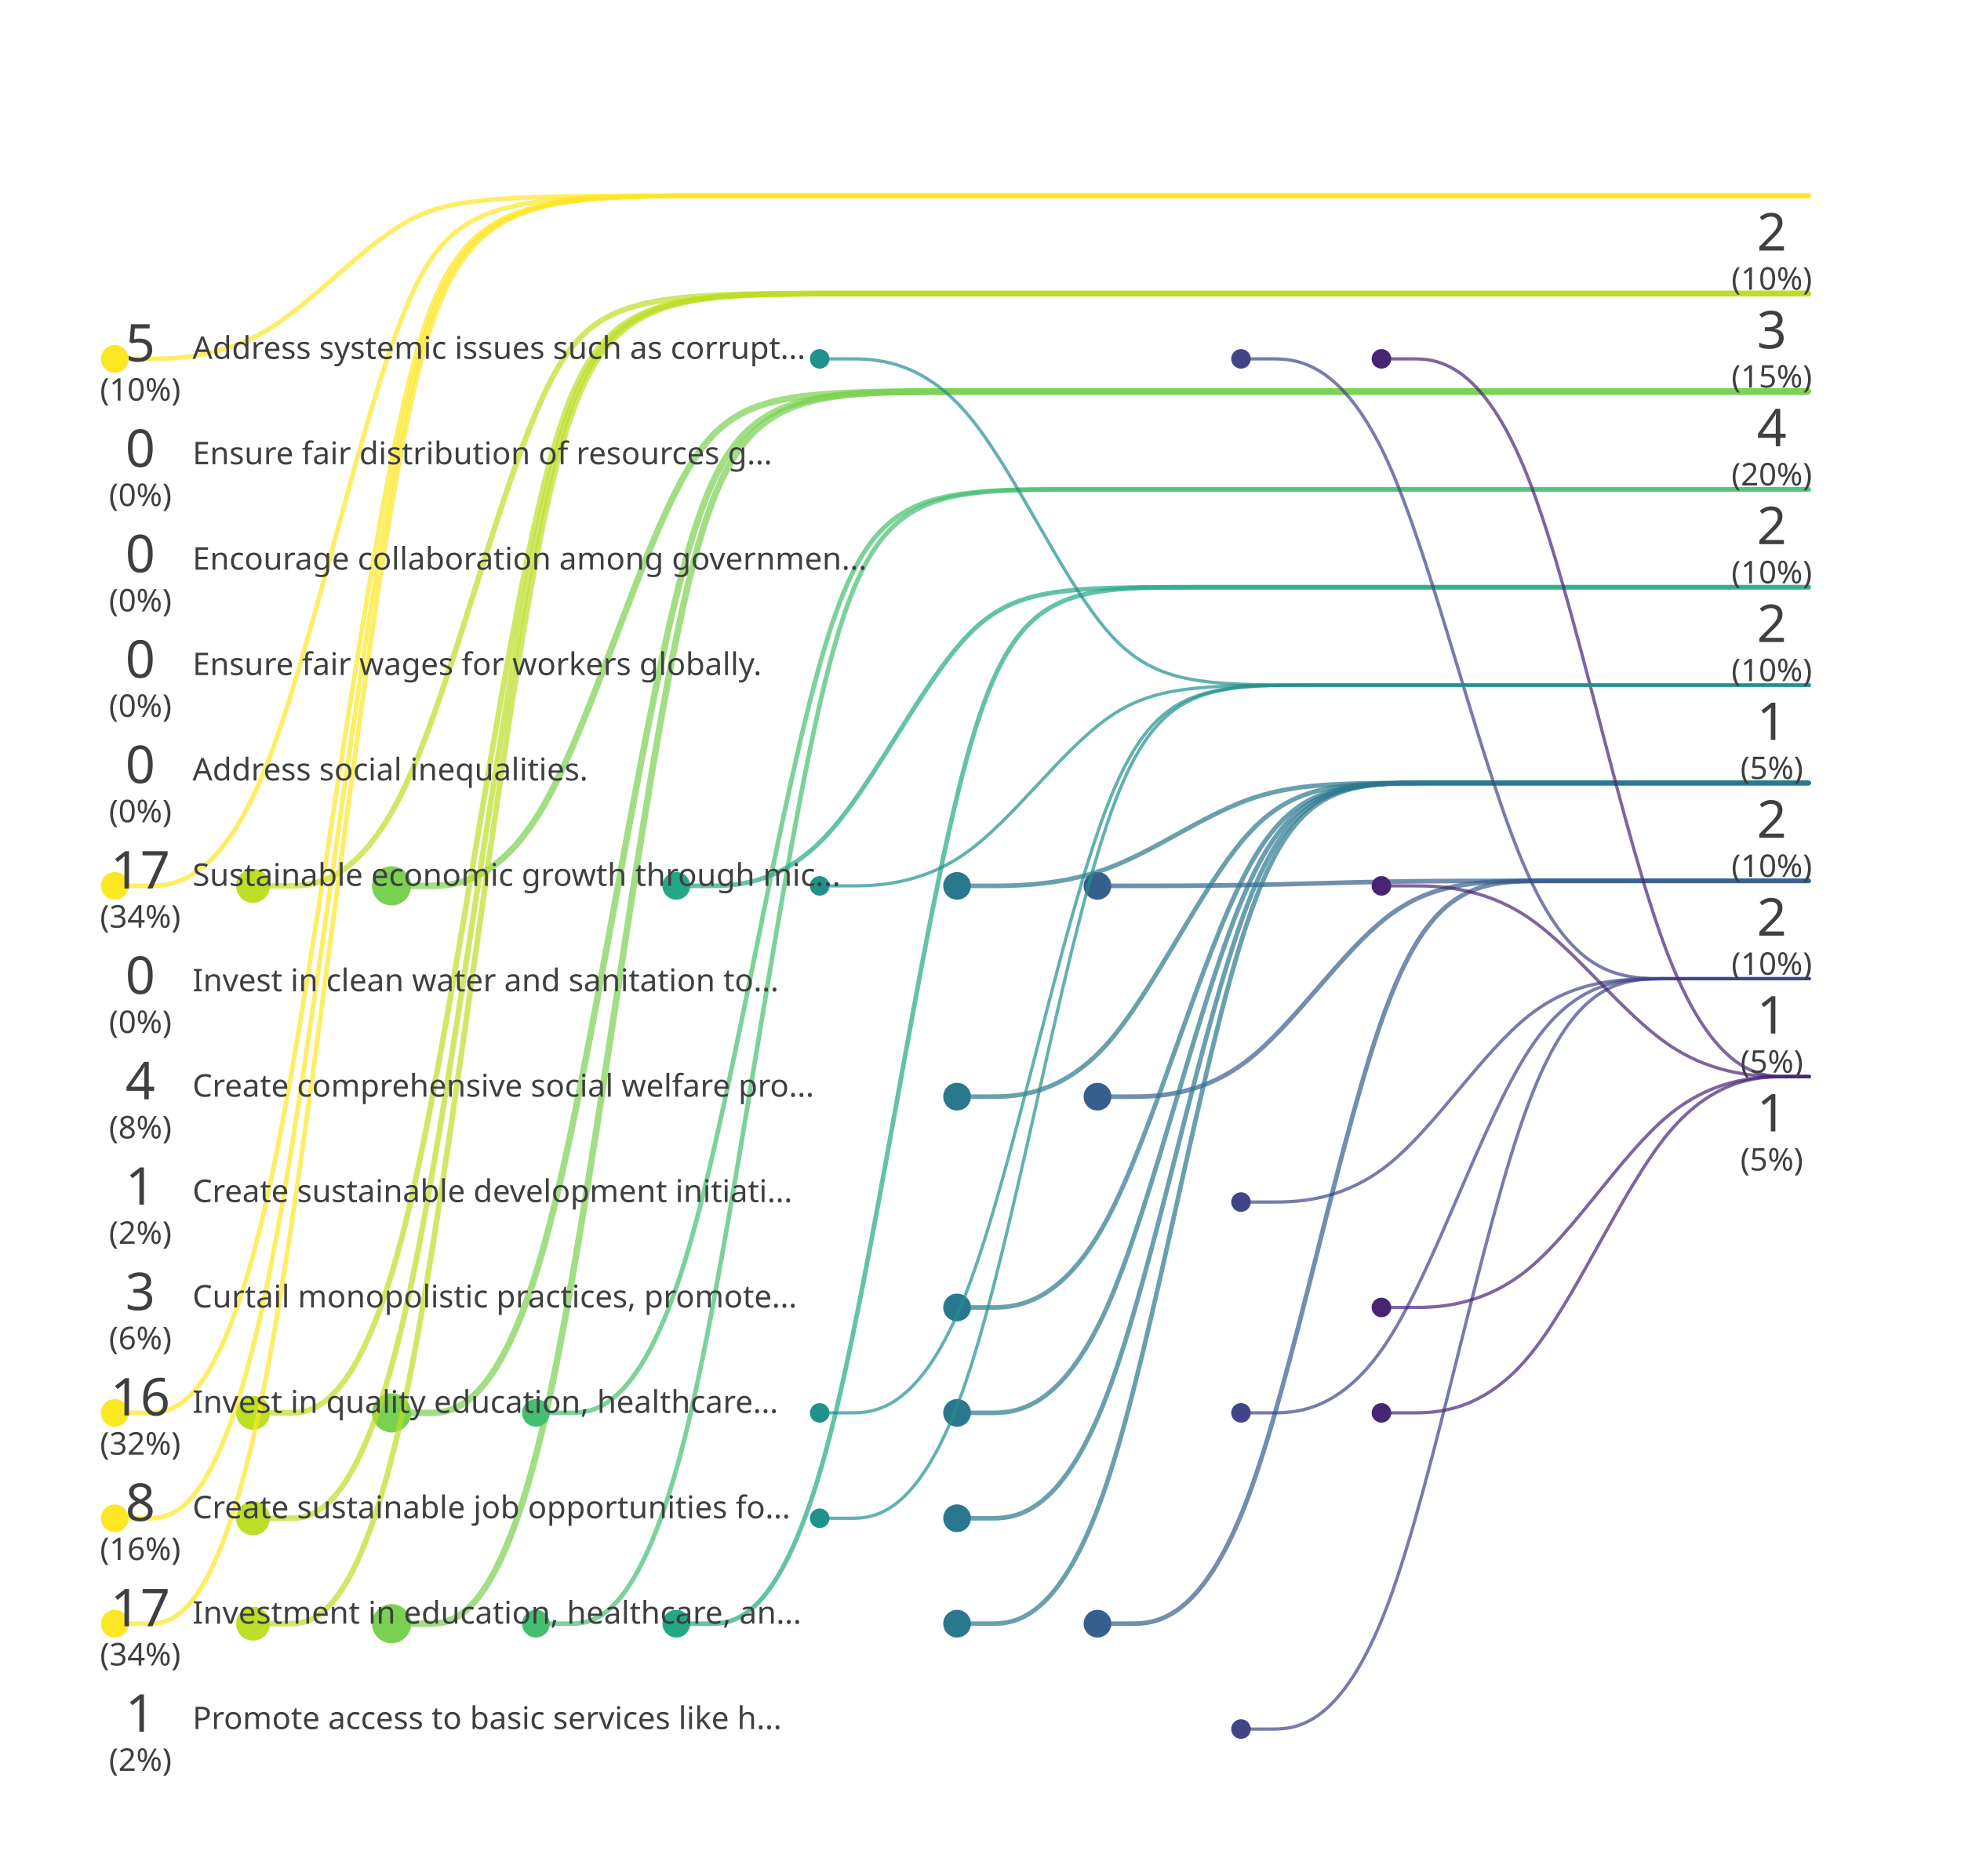
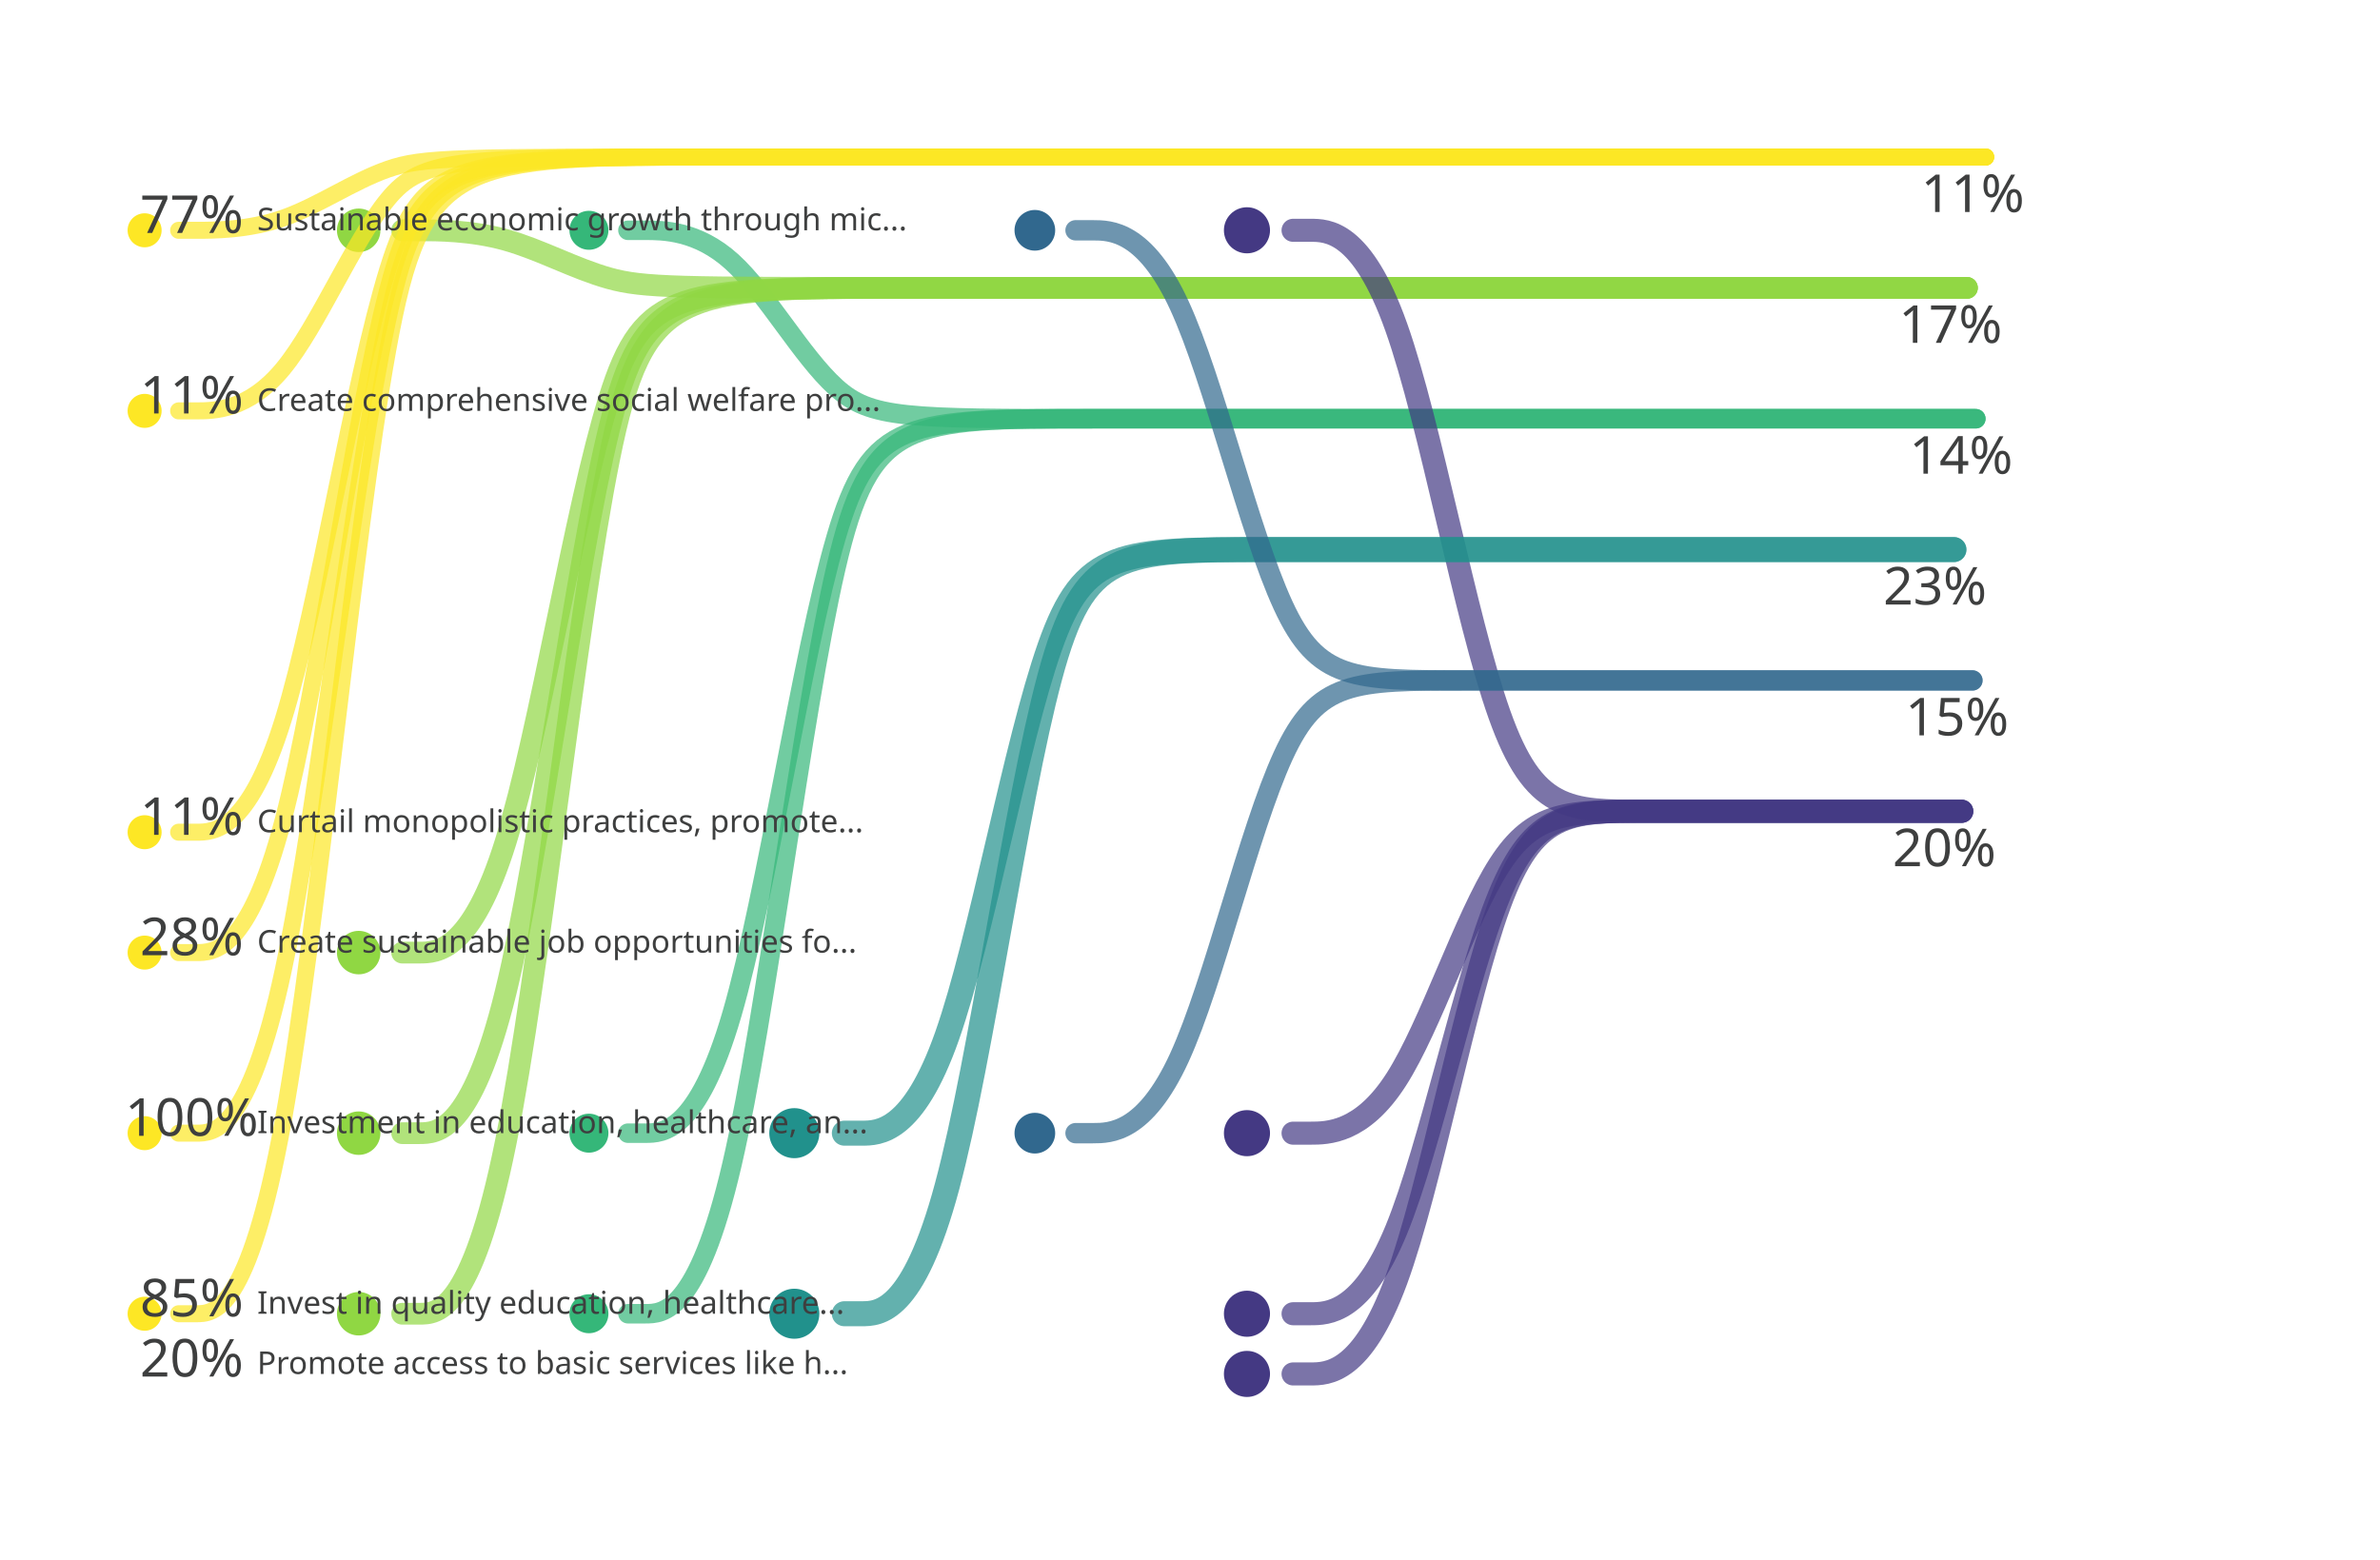
- <svg xmlns="http://www.w3.org/2000/svg" width="601" height="575">
+ <svg xmlns="http://www.w3.org/2000/svg" width="909.244" height="596">
  <defs>
    <marker id="marker0" markerWidth="6" markerHeight="6" refX="5" refY="3">
-       <circle cx="3" cy="3" r="3" style="fill: rgb(122, 209, 81);" />
+       <circle cx="3" cy="3" r="1" style="fill: rgb(53, 183, 121);" />
    </marker>
    <marker id="marker1" markerWidth="6" markerHeight="6" refX="5" refY="3">
-       <circle cx="3" cy="3" r="3" style="fill: rgb(122, 209, 81);" />
+       <circle cx="3" cy="3" r="1" style="fill: rgb(53, 183, 121);" />
    </marker>
    <marker id="marker2" markerWidth="6" markerHeight="6" refX="5" refY="3">
-       <circle cx="3" cy="3" r="3" style="fill: rgb(122, 209, 81);" />
+       <circle cx="3" cy="3" r="1" style="fill: rgb(53, 183, 121);" />
    </marker>
    <marker id="marker3" markerWidth="6" markerHeight="6" refX="5" refY="3">
-       <circle cx="3" cy="3" r="3" style="fill: rgb(189, 223, 38);" />
+       <circle cx="3" cy="3" r="1" style="fill: rgb(144, 215, 67);" />
    </marker>
    <marker id="marker4" markerWidth="6" markerHeight="6" refX="5" refY="3">
-       <circle cx="3" cy="3" r="3" style="fill: rgb(189, 223, 38);" />
+       <circle cx="3" cy="3" r="1" style="fill: rgb(144, 215, 67);" />
    </marker>
    <marker id="marker5" markerWidth="6" markerHeight="6" refX="5" refY="3">
-       <circle cx="3" cy="3" r="3" style="fill: rgb(189, 223, 38);" />
+       <circle cx="3" cy="3" r="1" style="fill: rgb(144, 215, 67);" />
    </marker>
    <marker id="marker6" markerWidth="6" markerHeight="6" refX="5" refY="3">
-       <circle cx="3" cy="3" r="3" style="fill: rgb(189, 223, 38);" />
+       <circle cx="3" cy="3" r="1" style="fill: rgb(144, 215, 67);" />
    </marker>
    <marker id="marker7" markerWidth="6" markerHeight="6" refX="5" refY="3">
-       <circle cx="3" cy="3" r="3" style="fill: rgb(253, 231, 37);" />
+       <circle cx="3" cy="3" r="1" style="fill: rgb(253, 231, 37);" />
    </marker>
    <marker id="marker8" markerWidth="6" markerHeight="6" refX="5" refY="3">
-       <circle cx="3" cy="3" r="3" style="fill: rgb(253, 231, 37);" />
+       <circle cx="3" cy="3" r="1" style="fill: rgb(253, 231, 37);" />
    </marker>
    <marker id="marker9" markerWidth="6" markerHeight="6" refX="5" refY="3">
-       <circle cx="3" cy="3" r="3" style="fill: rgb(253, 231, 37);" />
+       <circle cx="3" cy="3" r="1" style="fill: rgb(253, 231, 37);" />
    </marker>
    <marker id="marker10" markerWidth="6" markerHeight="6" refX="5" refY="3">
-       <circle cx="3" cy="3" r="3" style="fill: rgb(253, 231, 37);" />
+       <circle cx="3" cy="3" r="1" style="fill: rgb(253, 231, 37);" />
    </marker>
    <marker id="marker11" markerWidth="6" markerHeight="6" refX="5" refY="3">
-       <circle cx="3" cy="3" r="3" style="fill: rgb(253, 231, 37);" />
+       <circle cx="3" cy="3" r="1" style="fill: rgb(253, 231, 37);" />
    </marker>
    <marker id="marker12" markerWidth="6" markerHeight="6" refX="5" refY="3">
-       <circle cx="3" cy="3" r="3" style="fill: rgb(68, 191, 112);" />
+       <circle cx="3" cy="3" r="1" style="fill: rgb(253, 231, 37);" />
    </marker>
    <marker id="marker13" markerWidth="6" markerHeight="6" refX="5" refY="3">
-       <circle cx="3" cy="3" r="3" style="fill: rgb(68, 191, 112);" />
+       <circle cx="3" cy="3" r="1" style="fill: rgb(68, 57, 131);" />
    </marker>
    <marker id="marker14" markerWidth="6" markerHeight="6" refX="5" refY="3">
-       <circle cx="3" cy="3" r="3" style="fill: rgb(53, 95, 141);" />
+       <circle cx="3" cy="3" r="1" style="fill: rgb(68, 57, 131);" />
    </marker>
    <marker id="marker15" markerWidth="6" markerHeight="6" refX="5" refY="3">
-       <circle cx="3" cy="3" r="3" style="fill: rgb(53, 95, 141);" />
+       <circle cx="3" cy="3" r="1" style="fill: rgb(68, 57, 131);" />
    </marker>
    <marker id="marker16" markerWidth="6" markerHeight="6" refX="5" refY="3">
-       <circle cx="3" cy="3" r="3" style="fill: rgb(53, 95, 141);" />
+       <circle cx="3" cy="3" r="1" style="fill: rgb(68, 57, 131);" />
    </marker>
    <marker id="marker17" markerWidth="6" markerHeight="6" refX="5" refY="3">
-       <circle cx="3" cy="3" r="3" style="fill: rgb(34, 168, 132);" />
+       <circle cx="3" cy="3" r="1" style="fill: rgb(33, 145, 140);" />
    </marker>
    <marker id="marker18" markerWidth="6" markerHeight="6" refX="5" refY="3">
-       <circle cx="3" cy="3" r="3" style="fill: rgb(34, 168, 132);" />
+       <circle cx="3" cy="3" r="1" style="fill: rgb(33, 145, 140);" />
    </marker>
    <marker id="marker19" markerWidth="6" markerHeight="6" refX="5" refY="3">
-       <circle cx="3" cy="3" r="3" style="fill: rgb(42, 120, 142);" />
+       <circle cx="3" cy="3" r="1" style="fill: rgb(49, 104, 142);" />
    </marker>
    <marker id="marker20" markerWidth="6" markerHeight="6" refX="5" refY="3">
-       <circle cx="3" cy="3" r="3" style="fill: rgb(42, 120, 142);" />
-     </marker>
-     <marker id="marker21" markerWidth="6" markerHeight="6" refX="5" refY="3">
-       <circle cx="3" cy="3" r="3" style="fill: rgb(42, 120, 142);" />
-     </marker>
-     <marker id="marker22" markerWidth="6" markerHeight="6" refX="5" refY="3">
-       <circle cx="3" cy="3" r="3" style="fill: rgb(42, 120, 142);" />
-     </marker>
-     <marker id="marker23" markerWidth="6" markerHeight="6" refX="5" refY="3">
-       <circle cx="3" cy="3" r="3" style="fill: rgb(42, 120, 142);" />
-     </marker>
-     <marker id="marker24" markerWidth="6" markerHeight="6" refX="5" refY="3">
-       <circle cx="3" cy="3" r="3" style="fill: rgb(42, 120, 142);" />
-     </marker>
-     <marker id="marker25" markerWidth="6" markerHeight="6" refX="5" refY="3">
-       <circle cx="3" cy="3" r="3" style="fill: rgb(65, 68, 135);" />
-     </marker>
-     <marker id="marker26" markerWidth="6" markerHeight="6" refX="5" refY="3">
-       <circle cx="3" cy="3" r="3" style="fill: rgb(65, 68, 135);" />
-     </marker>
-     <marker id="marker27" markerWidth="6" markerHeight="6" refX="5" refY="3">
-       <circle cx="3" cy="3" r="3" style="fill: rgb(65, 68, 135);" />
-     </marker>
-     <marker id="marker28" markerWidth="6" markerHeight="6" refX="5" refY="3">
-       <circle cx="3" cy="3" r="3" style="fill: rgb(65, 68, 135);" />
-     </marker>
-     <marker id="marker29" markerWidth="6" markerHeight="6" refX="5" refY="3">
-       <circle cx="3" cy="3" r="3" style="fill: rgb(72, 36, 117);" />
-     </marker>
-     <marker id="marker30" markerWidth="6" markerHeight="6" refX="5" refY="3">
-       <circle cx="3" cy="3" r="3" style="fill: rgb(72, 36, 117);" />
-     </marker>
-     <marker id="marker31" markerWidth="6" markerHeight="6" refX="5" refY="3">
-       <circle cx="3" cy="3" r="3" style="fill: rgb(72, 36, 117);" />
-     </marker>
-     <marker id="marker32" markerWidth="6" markerHeight="6" refX="5" refY="3">
-       <circle cx="3" cy="3" r="3" style="fill: rgb(72, 36, 117);" />
-     </marker>
-     <marker id="marker33" markerWidth="6" markerHeight="6" refX="5" refY="3">
-       <circle cx="3" cy="3" r="3" style="fill: rgb(33, 145, 140);" />
-     </marker>
-     <marker id="marker34" markerWidth="6" markerHeight="6" refX="5" refY="3">
-       <circle cx="3" cy="3" r="3" style="fill: rgb(33, 145, 140);" />
-     </marker>
-     <marker id="marker35" markerWidth="6" markerHeight="6" refX="5" refY="3">
-       <circle cx="3" cy="3" r="3" style="fill: rgb(33, 145, 140);" />
-     </marker>
-     <marker id="marker36" markerWidth="6" markerHeight="6" refX="5" refY="3">
-       <circle cx="3" cy="3" r="3" style="fill: rgb(33, 145, 140);" />
+       <circle cx="3" cy="3" r="1" style="fill: rgb(49, 104, 142);" />
    </marker>
  </defs>
-   <path class="link" fill="none" stroke="#7ad151" stroke-width="2" marker-end="url(#marker0)" d="M554,120L503.833,120C453.667,120,353.333,120,296,120C238.667,120,224.333,120,210,182.949C195.667,245.897,181.333,371.795,167,434.744C152.667,497.692,138.333,497.692,131.167,497.692L124,497.692" style="stroke-opacity: 0.7; stroke-linecap: round;" />
-   <path class="link" fill="none" stroke="#7ad151" stroke-width="2" marker-end="url(#marker1)" d="M554,120L503.833,120C453.667,120,353.333,120,296,120C238.667,120,224.333,120,210,145.256C195.667,170.513,181.333,221.026,167,246.282C152.667,271.538,138.333,271.538,131.167,271.538L124,271.538" style="stroke-opacity: 0.7; stroke-linecap: round;" />
-   <path class="link" fill="none" stroke="#7ad151" stroke-width="2" marker-end="url(#marker2)" d="M554,120L503.833,120C453.667,120,353.333,120,296,120C238.667,120,224.333,120,210,172.179C195.667,224.359,181.333,328.718,167,380.897C152.667,433.077,138.333,433.077,131.167,433.077L124,433.077" style="stroke-opacity: 0.7; stroke-linecap: round;" />
-   <path class="link" fill="none" stroke="#bddf26" stroke-width="1.732" marker-end="url(#marker3)" d="M554.134,90L496.786,90C439.438,90,324.741,90,260.224,90C195.708,90,181.371,90,167.033,157.949C152.696,225.897,138.359,361.795,124.022,429.744C109.685,497.692,95.348,497.692,88.18,497.692L81.011,497.692" style="stroke-opacity: 0.7; stroke-linecap: round;" />
-   <path class="link" fill="none" stroke="#bddf26" stroke-width="1.732" marker-end="url(#marker4)" d="M554.134,90L496.786,90C439.438,90,324.741,90,260.224,90C195.708,90,181.371,90,167.033,147.179C152.696,204.359,138.359,318.718,124.022,375.897C109.685,433.077,95.348,433.077,88.18,433.077L81.011,433.077" style="stroke-opacity: 0.7; stroke-linecap: round;" />
-   <path class="link" fill="none" stroke="#bddf26" stroke-width="1.732" marker-end="url(#marker5)" d="M554.134,90L496.786,90C439.438,90,324.741,90,260.224,90C195.708,90,181.371,90,167.033,120.256C152.696,150.513,138.359,211.026,124.022,241.282C109.685,271.538,95.348,271.538,88.18,271.538L81.011,271.538" style="stroke-opacity: 0.7; stroke-linecap: round;" />
-   <path class="link" fill="none" stroke="#bddf26" stroke-width="1.732" marker-end="url(#marker6)" d="M554.134,90L496.786,90C439.438,90,324.741,90,260.224,90C195.708,90,181.371,90,167.033,152.564C152.696,215.128,138.359,340.256,124.022,402.821C109.685,465.385,95.348,465.385,88.18,465.385L81.011,465.385" style="stroke-opacity: 0.7; stroke-linecap: round;" />
-   <path class="link" fill="none" stroke="#fde725" stroke-width="1.414" marker-end="url(#marker7)" d="M554.293,60L489.756,60C425.22,60,296.146,60,224.439,60C152.732,60,138.39,60,124.049,68.333C109.707,76.667,95.366,93.333,81.024,101.667C66.683,110,52.341,110,45.171,110L38,110" style="stroke-opacity: 0.7; stroke-linecap: round;" />
-   <path class="link" fill="none" stroke="#fde725" stroke-width="1.414" marker-end="url(#marker8)" d="M554.293,60L489.756,60C425.22,60,296.146,60,224.439,60C152.732,60,138.39,60,124.049,95.256C109.707,130.513,95.366,201.026,81.024,236.282C66.683,271.538,52.341,271.538,45.171,271.538L38,271.538" style="stroke-opacity: 0.7; stroke-linecap: round;" />
-   <path class="link" fill="none" stroke="#fde725" stroke-width="1.414" marker-end="url(#marker9)" d="M554.293,60L489.756,60C425.22,60,296.146,60,224.439,60C152.732,60,138.39,60,124.049,132.949C109.707,205.897,95.366,351.795,81.024,424.744C66.683,497.692,52.341,497.692,45.171,497.692L38,497.692" style="stroke-opacity: 0.7; stroke-linecap: round;" />
-   <path class="link" fill="none" stroke="#fde725" stroke-width="1.414" marker-end="url(#marker10)" d="M554.293,60L489.756,60C425.22,60,296.146,60,224.439,60C152.732,60,138.39,60,124.049,127.564C109.707,195.128,95.366,330.256,81.024,397.821C66.683,465.385,52.341,465.385,45.171,465.385L38,465.385" style="stroke-opacity: 0.7; stroke-linecap: round;" />
-   <path class="link" fill="none" stroke="#fde725" stroke-width="1.414" marker-end="url(#marker11)" d="M554.293,60L489.756,60C425.22,60,296.146,60,224.439,60C152.732,60,138.39,60,124.049,122.179C109.707,184.359,95.366,308.718,81.024,370.897C66.683,433.077,52.341,433.077,45.171,433.077L38,433.077" style="stroke-opacity: 0.7; stroke-linecap: round;" />
-   <path class="link" fill="none" stroke="#44bf70" stroke-width="1.414" marker-end="url(#marker12)" d="M554.293,150L511.268,150C468.244,150,382.195,150,332,150C281.805,150,267.464,150,253.122,207.949C238.781,265.897,224.439,381.795,210.098,439.744C195.756,497.692,181.415,497.692,174.244,497.692L167.073,497.692" style="stroke-opacity: 0.7; stroke-linecap: round;" />
-   <path class="link" fill="none" stroke="#44bf70" stroke-width="1.414" marker-end="url(#marker13)" d="M554.293,150L511.268,150C468.244,150,382.195,150,332,150C281.805,150,267.464,150,253.122,197.179C238.781,244.359,224.439,338.718,210.098,385.897C195.756,433.077,181.415,433.077,174.244,433.077L167.073,433.077" style="stroke-opacity: 0.7; stroke-linecap: round;" />
-   <path class="link" fill="none" stroke="#355f8d" stroke-width="1.414" marker-end="url(#marker14)" d="M554.293,270L539.951,270C525.61,270,496.927,270,475.415,270C453.903,270,439.561,270,425.22,307.949C410.878,345.897,396.537,421.795,382.195,459.744C367.854,497.692,353.512,497.692,346.342,497.692L339.171,497.692" style="stroke-opacity: 0.7; stroke-linecap: round;" />
-   <path class="link" fill="none" stroke="#355f8d" stroke-width="1.414" marker-end="url(#marker15)" d="M554.293,270L539.951,270C525.61,270,496.927,270,475.415,270C453.903,270,439.561,270,425.22,270.256C410.878,270.513,396.537,271.026,382.195,271.282C367.854,271.538,353.512,271.538,346.342,271.538L339.171,271.538" style="stroke-opacity: 0.7; stroke-linecap: round;" />
-   <path class="link" fill="none" stroke="#355f8d" stroke-width="1.414" marker-end="url(#marker16)" d="M554.293,270L539.951,270C525.61,270,496.927,270,475.415,270C453.903,270,439.561,270,425.22,281.026C410.878,292.051,396.537,314.103,382.195,325.128C367.854,336.154,353.512,336.154,346.342,336.154L339.171,336.154" style="stroke-opacity: 0.7; stroke-linecap: round;" />
-   <path class="link" fill="none" stroke="#22a884" stroke-width="1.414" marker-end="url(#marker17)" d="M554.293,180L518.439,180C482.586,180,410.878,180,367.854,180C324.829,180,310.488,180,296.146,232.949C281.805,285.897,267.464,391.795,253.122,444.744C238.781,497.692,224.439,497.692,217.268,497.692L210.098,497.692" style="stroke-opacity: 0.7; stroke-linecap: round;" />
-   <path class="link" fill="none" stroke="#22a884" stroke-width="1.414" marker-end="url(#marker18)" d="M554.293,180L518.439,180C482.586,180,410.878,180,367.854,180C324.829,180,310.488,180,296.146,195.256C281.805,210.513,267.464,241.026,253.122,256.282C238.781,271.538,224.439,271.538,217.268,271.538L210.098,271.538" style="stroke-opacity: 0.7; stroke-linecap: round;" />
-   <path class="link" fill="none" stroke="#2a788e" stroke-width="1.414" marker-end="url(#marker19)" d="M554.293,240L532.781,240C511.268,240,468.244,240,439.561,240C410.878,240,396.537,240,382.195,245.256C367.854,250.513,353.512,261.026,339.171,266.282C324.829,271.538,310.488,271.538,303.317,271.538L296.146,271.538" style="stroke-opacity: 0.7; stroke-linecap: round;" />
-   <path class="link" fill="none" stroke="#2a788e" stroke-width="1.414" marker-end="url(#marker20)" d="M554.293,240L532.781,240C511.268,240,468.244,240,439.561,240C410.878,240,396.537,240,382.195,256.026C367.854,272.051,353.512,304.103,339.171,320.128C324.829,336.154,310.488,336.154,303.317,336.154L296.146,336.154" style="stroke-opacity: 0.7; stroke-linecap: round;" />
-   <path class="link" fill="none" stroke="#2a788e" stroke-width="1.414" marker-end="url(#marker21)" d="M554.293,240L532.781,240C511.268,240,468.244,240,439.561,240C410.878,240,396.537,240,382.195,282.949C367.854,325.897,353.512,411.795,339.171,454.744C324.829,497.692,310.488,497.692,303.317,497.692L296.146,497.692" style="stroke-opacity: 0.7; stroke-linecap: round;" />
-   <path class="link" fill="none" stroke="#2a788e" stroke-width="1.414" marker-end="url(#marker22)" d="M554.293,240L532.781,240C511.268,240,468.244,240,439.561,240C410.878,240,396.537,240,382.195,266.795C367.854,293.59,353.512,347.179,339.171,373.974C324.829,400.769,310.488,400.769,303.317,400.769L296.146,400.769" style="stroke-opacity: 0.7; stroke-linecap: round;" />
-   <path class="link" fill="none" stroke="#2a788e" stroke-width="1.414" marker-end="url(#marker23)" d="M554.293,240L532.781,240C511.268,240,468.244,240,439.561,240C410.878,240,396.537,240,382.195,272.179C367.854,304.359,353.512,368.718,339.171,400.897C324.829,433.077,310.488,433.077,303.317,433.077L296.146,433.077" style="stroke-opacity: 0.7; stroke-linecap: round;" />
-   <path class="link" fill="none" stroke="#2a788e" stroke-width="1.414" marker-end="url(#marker24)" d="M554.293,240L532.781,240C511.268,240,468.244,240,439.561,240C410.878,240,396.537,240,382.195,277.564C367.854,315.128,353.512,390.256,339.171,427.821C324.829,465.385,310.488,465.385,303.317,465.385L296.146,465.385" style="stroke-opacity: 0.7; stroke-linecap: round;" />
-   <path class="link" fill="none" stroke="#414487" stroke-width="1" marker-end="url(#marker25)" d="M554.5,300L547.326,300C540.153,300,525.806,300,511.458,300C497.111,300,482.764,300,468.417,268.333C454.069,236.667,439.722,173.333,425.375,141.667C411.028,110,396.681,110,389.507,110L382.333,110" style="stroke-opacity: 0.7; stroke-linecap: round;" />
-   <path class="link" fill="none" stroke="#414487" stroke-width="1" marker-end="url(#marker26)" d="M554.5,300L547.326,300C540.153,300,525.806,300,511.458,300C497.111,300,482.764,300,468.417,311.41C454.069,322.821,439.722,345.641,425.375,357.051C411.028,368.462,396.681,368.462,389.507,368.462L382.333,368.462" style="stroke-opacity: 0.7; stroke-linecap: round;" />
-   <path class="link" fill="none" stroke="#414487" stroke-width="1" marker-end="url(#marker27)" d="M554.5,300L547.326,300C540.153,300,525.806,300,511.458,300C497.111,300,482.764,300,468.417,338.333C454.069,376.667,439.722,453.333,425.375,491.667C411.028,530,396.681,530,389.507,530L382.333,530" style="stroke-opacity: 0.7; stroke-linecap: round;" />
-   <path class="link" fill="none" stroke="#414487" stroke-width="1" marker-end="url(#marker28)" d="M554.5,300L547.326,300C540.153,300,525.806,300,511.458,300C497.111,300,482.764,300,468.417,322.179C454.069,344.359,439.722,388.718,425.375,410.897C411.028,433.077,396.681,433.077,389.507,433.077L382.333,433.077" style="stroke-opacity: 0.7; stroke-linecap: round;" />
-   <path class="link" fill="none" stroke="#482475" stroke-width="1" marker-end="url(#marker29)" d="M554.5,330L554.5,330C554.5,330,554.5,330,547.326,330C540.153,330,525.806,330,511.458,293.333C497.111,256.667,482.764,183.333,468.417,146.667C454.069,110,439.722,110,432.549,110L425.375,110" style="stroke-opacity: 0.7; stroke-linecap: round;" />
-   <path class="link" fill="none" stroke="#482475" stroke-width="1" marker-end="url(#marker30)" d="M554.5,330L554.5,330C554.5,330,554.5,330,547.326,330C540.153,330,525.806,330,511.458,320.256C497.111,310.513,482.764,291.026,468.417,281.282C454.069,271.538,439.722,271.538,432.549,271.538L425.375,271.538" style="stroke-opacity: 0.7; stroke-linecap: round;" />
-   <path class="link" fill="none" stroke="#482475" stroke-width="1" marker-end="url(#marker31)" d="M554.5,330L554.5,330C554.5,330,554.5,330,547.326,330C540.153,330,525.806,330,511.458,341.795C497.111,353.59,482.764,377.179,468.417,388.974C454.069,400.769,439.722,400.769,432.549,400.769L425.375,400.769" style="stroke-opacity: 0.7; stroke-linecap: round;" />
-   <path class="link" fill="none" stroke="#482475" stroke-width="1" marker-end="url(#marker32)" d="M554.5,330L554.5,330C554.5,330,554.5,330,547.326,330C540.153,330,525.806,330,511.458,347.179C497.111,364.359,482.764,398.718,468.417,415.897C454.069,433.077,439.722,433.077,432.549,433.077L425.375,433.077" style="stroke-opacity: 0.7; stroke-linecap: round;" />
-   <path class="link" fill="none" stroke="#21918c" stroke-width="1" marker-end="url(#marker33)" d="M554.5,210L525.806,210C497.111,210,439.722,210,403.854,210C367.986,210,353.639,210,339.292,193.333C324.944,176.667,310.597,143.333,296.25,126.667C281.903,110,267.556,110,260.382,110L253.208,110" style="stroke-opacity: 0.7; stroke-linecap: round;" />
-   <path class="link" fill="none" stroke="#21918c" stroke-width="1" marker-end="url(#marker34)" d="M554.5,210L525.806,210C497.111,210,439.722,210,403.854,210C367.986,210,353.639,210,339.292,220.256C324.944,230.513,310.597,251.026,296.25,261.282C281.903,271.538,267.556,271.538,260.382,271.538L253.208,271.538" style="stroke-opacity: 0.7; stroke-linecap: round;" />
-   <path class="link" fill="none" stroke="#21918c" stroke-width="1" marker-end="url(#marker35)" d="M554.5,210L525.806,210C497.111,210,439.722,210,403.854,210C367.986,210,353.639,210,339.292,252.564C324.944,295.128,310.597,380.256,296.25,422.821C281.903,465.385,267.556,465.385,260.382,465.385L253.208,465.385" style="stroke-opacity: 0.7; stroke-linecap: round;" />
-   <path class="link" fill="none" stroke="#21918c" stroke-width="1" marker-end="url(#marker36)" d="M554.5,210L525.806,210C497.111,210,439.722,210,403.854,210C367.986,210,353.639,210,339.292,247.179C324.944,284.359,310.597,358.718,296.25,395.897C281.903,433.077,267.556,433.077,260.382,433.077L253.208,433.077" style="stroke-opacity: 0.7; stroke-linecap: round;" />
-   <text x="59" y="110" transform="rotate(0,59,110)" font-size="9.6" fill="#3e3f3f" style="font-family: sans-serif;">Address systemic issues such as corrupt...</text>
-   <text x="43" y="110" dy=".05em" transform="rotate(0,43,110)" font-family="sans-serif" fill="#3e3f3f" style="text-anchor: middle; font-size: 16px;">5</text>
-   <text x="43" y="110" dy="12.8" transform="rotate(0,43,110)" font-family="sans-serif" fill="#3e3f3f" style="text-anchor: middle; font-size: 9.6px;">(10%)</text>
-   <text x="59" y="142.308" transform="rotate(0,59,142.3077)" font-size="9.6" fill="#3e3f3f" style="font-family: sans-serif;">Ensure fair distribution of resources g...</text>
-   <text x="43" y="142.308" dy=".05em" transform="rotate(0,43,142.3077)" font-family="sans-serif" fill="#3e3f3f" style="text-anchor: middle; font-size: 16px;">0</text>
-   <text x="43" y="142.308" dy="12.8" transform="rotate(0,43,142.3077)" font-family="sans-serif" fill="#3e3f3f" style="text-anchor: middle; font-size: 9.6px;">(0%)</text>
-   <text x="59" y="174.615" transform="rotate(0,59,174.6154)" font-size="9.6" fill="#3e3f3f" style="font-family: sans-serif;">Encourage collaboration among governmen...</text>
-   <text x="43" y="174.615" dy=".05em" transform="rotate(0,43,174.6154)" font-family="sans-serif" fill="#3e3f3f" style="text-anchor: middle; font-size: 16px;">0</text>
-   <text x="43" y="174.615" dy="12.8" transform="rotate(0,43,174.6154)" font-family="sans-serif" fill="#3e3f3f" style="text-anchor: middle; font-size: 9.6px;">(0%)</text>
-   <text x="59" y="206.923" transform="rotate(0,59,206.9231)" font-size="9.6" fill="#3e3f3f" style="font-family: sans-serif;">Ensure fair wages for workers globally.</text>
-   <text x="43" y="206.923" dy=".05em" transform="rotate(0,43,206.9231)" font-family="sans-serif" fill="#3e3f3f" style="text-anchor: middle; font-size: 16px;">0</text>
-   <text x="43" y="206.923" dy="12.8" transform="rotate(0,43,206.9231)" font-family="sans-serif" fill="#3e3f3f" style="text-anchor: middle; font-size: 9.6px;">(0%)</text>
-   <text x="59" y="239.231" transform="rotate(0,59,239.2308)" font-size="9.6" fill="#3e3f3f" style="font-family: sans-serif;">Address social inequalities.</text>
-   <text x="43" y="239.231" dy=".05em" transform="rotate(0,43,239.2308)" font-family="sans-serif" fill="#3e3f3f" style="text-anchor: middle; font-size: 16px;">0</text>
-   <text x="43" y="239.231" dy="12.8" transform="rotate(0,43,239.2308)" font-family="sans-serif" fill="#3e3f3f" style="text-anchor: middle; font-size: 9.6px;">(0%)</text>
-   <text x="59" y="271.538" transform="rotate(0,59,271.5385)" font-size="9.6" fill="#3e3f3f" style="font-family: sans-serif;">Sustainable economic growth through mic...</text>
-   <text x="43" y="271.538" dy=".05em" transform="rotate(0,43,271.5385)" font-family="sans-serif" fill="#3e3f3f" style="text-anchor: middle; font-size: 16px;">17</text>
-   <text x="43" y="271.538" dy="12.8" transform="rotate(0,43,271.5385)" font-family="sans-serif" fill="#3e3f3f" style="text-anchor: middle; font-size: 9.6px;">(34%)</text>
-   <text x="59" y="303.846" transform="rotate(0,59,303.8462)" font-size="9.6" fill="#3e3f3f" style="font-family: sans-serif;">Invest in clean water and sanitation to...</text>
-   <text x="43" y="303.846" dy=".05em" transform="rotate(0,43,303.8462)" font-family="sans-serif" fill="#3e3f3f" style="text-anchor: middle; font-size: 16px;">0</text>
-   <text x="43" y="303.846" dy="12.8" transform="rotate(0,43,303.8462)" font-family="sans-serif" fill="#3e3f3f" style="text-anchor: middle; font-size: 9.6px;">(0%)</text>
-   <text x="59" y="336.154" transform="rotate(0,59,336.1538)" font-size="9.6" fill="#3e3f3f" style="font-family: sans-serif;">Create comprehensive social welfare pro...</text>
-   <text x="43" y="336.154" dy=".05em" transform="rotate(0,43,336.1538)" font-family="sans-serif" fill="#3e3f3f" style="text-anchor: middle; font-size: 16px;">4</text>
-   <text x="43" y="336.154" dy="12.8" transform="rotate(0,43,336.1538)" font-family="sans-serif" fill="#3e3f3f" style="text-anchor: middle; font-size: 9.6px;">(8%)</text>
-   <text x="59" y="368.462" transform="rotate(0,59,368.4615)" font-size="9.6" fill="#3e3f3f" style="font-family: sans-serif;">Create sustainable development initiati...</text>
-   <text x="43" y="368.462" dy=".05em" transform="rotate(0,43,368.4615)" font-family="sans-serif" fill="#3e3f3f" style="text-anchor: middle; font-size: 16px;">1</text>
-   <text x="43" y="368.462" dy="12.8" transform="rotate(0,43,368.4615)" font-family="sans-serif" fill="#3e3f3f" style="text-anchor: middle; font-size: 9.6px;">(2%)</text>
-   <text x="59" y="400.769" transform="rotate(0,59,400.7692)" font-size="9.6" fill="#3e3f3f" style="font-family: sans-serif;">Curtail monopolistic practices, promote...</text>
-   <text x="43" y="400.769" dy=".05em" transform="rotate(0,43,400.7692)" font-family="sans-serif" fill="#3e3f3f" style="text-anchor: middle; font-size: 16px;">3</text>
-   <text x="43" y="400.769" dy="12.8" transform="rotate(0,43,400.7692)" font-family="sans-serif" fill="#3e3f3f" style="text-anchor: middle; font-size: 9.6px;">(6%)</text>
-   <text x="59" y="433.077" transform="rotate(0,59,433.0769)" font-size="9.6" fill="#3e3f3f" style="font-family: sans-serif;">Invest in quality education, healthcare...</text>
-   <text x="43" y="433.077" dy=".05em" transform="rotate(0,43,433.0769)" font-family="sans-serif" fill="#3e3f3f" style="text-anchor: middle; font-size: 16px;">16</text>
-   <text x="43" y="433.077" dy="12.8" transform="rotate(0,43,433.0769)" font-family="sans-serif" fill="#3e3f3f" style="text-anchor: middle; font-size: 9.6px;">(32%)</text>
-   <text x="59" y="465.385" transform="rotate(0,59,465.3846)" font-size="9.6" fill="#3e3f3f" style="font-family: sans-serif;">Create sustainable job opportunities fo...</text>
-   <text x="43" y="465.385" dy=".05em" transform="rotate(0,43,465.3846)" font-family="sans-serif" fill="#3e3f3f" style="text-anchor: middle; font-size: 16px;">8</text>
-   <text x="43" y="465.385" dy="12.8" transform="rotate(0,43,465.3846)" font-family="sans-serif" fill="#3e3f3f" style="text-anchor: middle; font-size: 9.6px;">(16%)</text>
-   <text x="59" y="497.692" transform="rotate(0,59,497.6923)" font-size="9.6" fill="#3e3f3f" style="font-family: sans-serif;">Investment in education, healthcare, an...</text>
-   <text x="43" y="497.692" dy=".05em" transform="rotate(0,43,497.6923)" font-family="sans-serif" fill="#3e3f3f" style="text-anchor: middle; font-size: 16px;">17</text>
-   <text x="43" y="497.692" dy="12.8" transform="rotate(0,43,497.6923)" font-family="sans-serif" fill="#3e3f3f" style="text-anchor: middle; font-size: 9.6px;">(34%)</text>
-   <text x="59" y="530" transform="rotate(0,59,530)" font-size="9.6" fill="#3e3f3f" style="font-family: sans-serif;">Promote access to basic services like h...</text>
-   <text x="43" y="530" dy=".05em" transform="rotate(0,43,530)" font-family="sans-serif" fill="#3e3f3f" style="text-anchor: middle; font-size: 16px;">1</text>
-   <text x="43" y="530" dy="12.8" transform="rotate(0,43,530)" font-family="sans-serif" fill="#3e3f3f" style="text-anchor: middle; font-size: 9.6px;">(2%)</text>
-   <text x="543" y="76" dy=".05em" transform="rotate(0,543,76)" font-family="sans-serif" fill="#3e3f3f" style="text-anchor: middle; font-size: 16px;">2</text>
-   <text x="543" y="76" dy="12.8" transform="rotate(0,543,76)" font-family="sans-serif" fill="#3e3f3f" style="text-anchor: middle; font-size: 9.6px;">(10%)</text>
-   <text x="543" y="106" dy=".05em" transform="rotate(0,543,106)" font-family="sans-serif" fill="#3e3f3f" style="text-anchor: middle; font-size: 16px;">3</text>
-   <text x="543" y="106" dy="12.8" transform="rotate(0,543,106)" font-family="sans-serif" fill="#3e3f3f" style="text-anchor: middle; font-size: 9.6px;">(15%)</text>
-   <text x="543" y="136" dy=".05em" transform="rotate(0,543,136)" font-family="sans-serif" fill="#3e3f3f" style="text-anchor: middle; font-size: 16px;">4</text>
-   <text x="543" y="136" dy="12.8" transform="rotate(0,543,136)" font-family="sans-serif" fill="#3e3f3f" style="text-anchor: middle; font-size: 9.6px;">(20%)</text>
-   <text x="543" y="166" dy=".05em" transform="rotate(0,543,166)" font-family="sans-serif" fill="#3e3f3f" style="text-anchor: middle; font-size: 16px;">2</text>
-   <text x="543" y="166" dy="12.8" transform="rotate(0,543,166)" font-family="sans-serif" fill="#3e3f3f" style="text-anchor: middle; font-size: 9.6px;">(10%)</text>
-   <text x="543" y="196" dy=".05em" transform="rotate(0,543,196)" font-family="sans-serif" fill="#3e3f3f" style="text-anchor: middle; font-size: 16px;">2</text>
-   <text x="543" y="196" dy="12.8" transform="rotate(0,543,196)" font-family="sans-serif" fill="#3e3f3f" style="text-anchor: middle; font-size: 9.6px;">(10%)</text>
-   <text x="543" y="226" dy=".05em" transform="rotate(0,543,226)" font-family="sans-serif" fill="#3e3f3f" style="text-anchor: middle; font-size: 16px;">1</text>
-   <text x="543" y="226" dy="12.8" transform="rotate(0,543,226)" font-family="sans-serif" fill="#3e3f3f" style="text-anchor: middle; font-size: 9.6px;">(5%)</text>
-   <text x="543" y="256" dy=".05em" transform="rotate(0,543,256)" font-family="sans-serif" fill="#3e3f3f" style="text-anchor: middle; font-size: 16px;">2</text>
-   <text x="543" y="256" dy="12.8" transform="rotate(0,543,256)" font-family="sans-serif" fill="#3e3f3f" style="text-anchor: middle; font-size: 9.6px;">(10%)</text>
-   <text x="543" y="286" dy=".05em" transform="rotate(0,543,286)" font-family="sans-serif" fill="#3e3f3f" style="text-anchor: middle; font-size: 16px;">2</text>
-   <text x="543" y="286" dy="12.8" transform="rotate(0,543,286)" font-family="sans-serif" fill="#3e3f3f" style="text-anchor: middle; font-size: 9.6px;">(10%)</text>
-   <text x="543" y="316" dy=".05em" transform="rotate(0,543,316)" font-family="sans-serif" fill="#3e3f3f" style="text-anchor: middle; font-size: 16px;">1</text>
-   <text x="543" y="316" dy="12.8" transform="rotate(0,543,316)" font-family="sans-serif" fill="#3e3f3f" style="text-anchor: middle; font-size: 9.6px;">(5%)</text>
-   <text x="543" y="346" dy=".05em" transform="rotate(0,543,346)" font-family="sans-serif" fill="#3e3f3f" style="text-anchor: middle; font-size: 16px;">1</text>
-   <text x="543" y="346" dy="12.8" transform="rotate(0,543,346)" font-family="sans-serif" fill="#3e3f3f" style="text-anchor: middle; font-size: 9.6px;">(5%)</text>
+   <path class="link" fill="none" stroke="#35b779" stroke-width="7.446" marker-end="url(#marker0)" d="M754.821,160L688.865,160C622.908,160,490.995,160,418.417,160C345.839,160,332.595,160,319.351,217C306.107,274,292.863,388,279.62,445C266.376,502,253.132,502,246.51,502L239.888,502" style="stroke-opacity: 0.7; stroke-linecap: round;" />
+   <path class="link" fill="none" stroke="#35b779" stroke-width="7.446" marker-end="url(#marker1)" d="M754.821,160L688.865,160C622.908,160,490.995,160,418.417,160C345.839,160,332.595,160,319.351,205.5C306.107,251,292.863,342,279.62,387.5C266.376,433,253.132,433,246.51,433L239.888,433" style="stroke-opacity: 0.7; stroke-linecap: round;" />
+   <path class="link" fill="none" stroke="#35b779" stroke-width="7.446" marker-end="url(#marker2)" d="M754.821,160L688.865,160C622.908,160,490.995,160,418.417,160C345.839,160,332.595,160,319.351,148C306.107,136,292.863,112,279.62,100C266.376,88,253.132,88,246.51,88L239.888,88" style="stroke-opacity: 0.7; stroke-linecap: round;" />
+   <path class="link" fill="none" stroke="#90d743" stroke-width="8.305" marker-end="url(#marker3)" d="M751.427,110L671.563,110C591.7,110,431.973,110,345.521,110C259.068,110,245.89,110,232.712,175.333C219.533,240.667,206.355,371.333,193.177,436.667C179.998,502,166.82,502,160.231,502L153.642,502" style="stroke-opacity: 0.7; stroke-linecap: round;" />
+   <path class="link" fill="none" stroke="#90d743" stroke-width="8.305" marker-end="url(#marker4)" d="M751.427,110L671.563,110C591.7,110,431.973,110,345.521,110C259.068,110,245.89,110,232.712,163.833C219.533,217.667,206.355,325.333,193.177,379.167C179.998,433,166.82,433,160.231,433L153.642,433" style="stroke-opacity: 0.7; stroke-linecap: round;" />
+   <path class="link" fill="none" stroke="#90d743" stroke-width="8.305" marker-end="url(#marker5)" d="M751.427,110L671.563,110C591.7,110,431.973,110,345.521,110C259.068,110,245.89,110,232.712,152.333C219.533,194.667,206.355,279.333,193.177,321.667C179.998,364,166.82,364,160.231,364L153.642,364" style="stroke-opacity: 0.7; stroke-linecap: round;" />
+   <path class="link" fill="none" stroke="#90d743" stroke-width="8.305" marker-end="url(#marker6)" d="M751.427,110L671.563,110C591.7,110,431.973,110,345.521,110C259.068,110,245.89,110,232.712,106.333C219.533,102.667,206.355,95.333,193.177,91.667C179.998,88,166.82,88,160.231,88L153.642,88" style="stroke-opacity: 0.7; stroke-linecap: round;" />
+   <path class="link" fill="none" stroke="#fde725" stroke-width="6.499" marker-end="url(#marker7)" d="M758.562,60L663.483,60C568.404,60,378.246,60,276.509,60C174.772,60,161.456,60,148.14,133.667C134.824,207.333,121.508,354.667,108.192,428.333C94.876,502,81.56,502,74.902,502L68.244,502" style="stroke-opacity: 0.7; stroke-linecap: round;" />
+   <path class="link" fill="none" stroke="#fde725" stroke-width="6.499" marker-end="url(#marker8)" d="M758.562,60L663.483,60C568.404,60,378.246,60,276.509,60C174.772,60,161.456,60,148.14,76.167C134.824,92.333,121.508,124.667,108.192,140.833C94.876,157,81.56,157,74.902,157L68.244,157" style="stroke-opacity: 0.7; stroke-linecap: round;" />
+   <path class="link" fill="none" stroke="#fde725" stroke-width="6.499" marker-end="url(#marker9)" d="M758.562,60L663.483,60C568.404,60,378.246,60,276.509,60C174.772,60,161.456,60,148.14,64.667C134.824,69.333,121.508,78.667,108.192,83.333C94.876,88,81.56,88,74.902,88L68.244,88" style="stroke-opacity: 0.7; stroke-linecap: round;" />
+   <path class="link" fill="none" stroke="#fde725" stroke-width="6.499" marker-end="url(#marker10)" d="M758.562,60L663.483,60C568.404,60,378.246,60,276.509,60C174.772,60,161.456,60,148.14,122.167C134.824,184.333,121.508,308.667,108.192,370.833C94.876,433,81.56,433,74.902,433L68.244,433" style="stroke-opacity: 0.7; stroke-linecap: round;" />
+   <path class="link" fill="none" stroke="#fde725" stroke-width="6.499" marker-end="url(#marker11)" d="M758.562,60L663.483,60C568.404,60,378.246,60,276.509,60C174.772,60,161.456,60,148.14,110.667C134.824,161.333,121.508,262.667,108.192,313.333C94.876,364,81.56,364,74.902,364L68.244,364" style="stroke-opacity: 0.7; stroke-linecap: round;" />
+   <path class="link" fill="none" stroke="#fde725" stroke-width="6.499" marker-end="url(#marker12)" d="M758.562,60L663.483,60C568.404,60,378.246,60,276.509,60C174.772,60,161.456,60,148.14,103C134.824,146,121.508,232,108.192,275C94.876,318,81.56,318,74.902,318L68.244,318" style="stroke-opacity: 0.7; stroke-linecap: round;" />
+   <path class="link" fill="none" stroke="#443983" stroke-width="8.806" marker-end="url(#marker13)" d="M749.445,310L726.58,310C703.715,310,657.986,310,628.551,310C599.116,310,585.976,310,572.835,345.833C559.695,381.667,546.555,453.333,533.415,489.167C520.275,525,507.135,525,500.565,525L493.995,525" style="stroke-opacity: 0.7; stroke-linecap: round;" />
+   <path class="link" fill="none" stroke="#443983" stroke-width="8.806" marker-end="url(#marker14)" d="M749.445,310L726.58,310C703.715,310,657.986,310,628.551,310C599.116,310,585.976,310,572.835,342C559.695,374,546.555,438,533.415,470C520.275,502,507.135,502,500.565,502L493.995,502" style="stroke-opacity: 0.7; stroke-linecap: round;" />
+   <path class="link" fill="none" stroke="#443983" stroke-width="8.806" marker-end="url(#marker15)" d="M749.445,310L726.58,310C703.715,310,657.986,310,628.551,310C599.116,310,585.976,310,572.835,330.5C559.695,351,546.555,392,533.415,412.5C520.275,433,507.135,433,500.565,433L493.995,433" style="stroke-opacity: 0.7; stroke-linecap: round;" />
+   <path class="link" fill="none" stroke="#443983" stroke-width="8.806" marker-end="url(#marker16)" d="M749.445,310L726.58,310C703.715,310,657.986,310,628.551,310C599.116,310,585.976,310,572.835,273C559.695,236,546.555,162,533.415,125C520.275,88,507.135,88,500.565,88L493.995,88" style="stroke-opacity: 0.7; stroke-linecap: round;" />
+   <path class="link" fill="none" stroke="#21918c" stroke-width="9.561" marker-end="url(#marker17)" d="M746.463,210L695.439,210C644.415,210,542.367,210,484.802,210C427.237,210,414.154,210,401.072,258.667C387.989,307.333,374.907,404.667,361.824,453.333C348.741,502,335.659,502,329.118,502L322.576,502" style="stroke-opacity: 0.7; stroke-linecap: round;" />
+   <path class="link" fill="none" stroke="#21918c" stroke-width="9.561" marker-end="url(#marker18)" d="M746.463,210L695.439,210C644.415,210,542.367,210,484.802,210C427.237,210,414.154,210,401.072,247.167C387.989,284.333,374.907,358.667,361.824,395.833C348.741,433,335.659,433,329.118,433L322.576,433" style="stroke-opacity: 0.7; stroke-linecap: round;" />
+   <path class="link" fill="none" stroke="#31688e" stroke-width="7.771" marker-end="url(#marker19)" d="M753.536,260L716.257,260C678.978,260,604.419,260,560.531,260C516.642,260,503.423,260,490.204,288.833C476.985,317.667,463.766,375.333,450.547,404.167C437.328,433,424.109,433,417.499,433L410.89,433" style="stroke-opacity: 0.7; stroke-linecap: round;" />
+   <path class="link" fill="none" stroke="#31688e" stroke-width="7.771" marker-end="url(#marker20)" d="M753.536,260L716.257,260C678.978,260,604.419,260,560.531,260C516.642,260,503.423,260,490.204,231.333C476.985,202.667,463.766,145.333,450.547,116.667C437.328,88,424.109,88,417.499,88L410.89,88" style="stroke-opacity: 0.7; stroke-linecap: round;" />
+   <text x="98.244" y="88" transform="rotate(0,93.24391,88)" font-size="12" fill="#3e3f3f" style="font-family: sans-serif;">Sustainable economic growth through mic...</text>
+   <text x="73.244" y="88" dy=".05em" transform="rotate(0,73.24391,88)" font-family="sans-serif" fill="#3e3f3f" style="text-anchor: middle; font-size: 20px;">77%</text>
+   <text x="98.244" y="157" transform="rotate(0,93.24391,157)" font-size="12" fill="#3e3f3f" style="font-family: sans-serif;">Create comprehensive social welfare pro...</text>
+   <text x="73.244" y="157" dy=".05em" transform="rotate(0,73.24391,157)" font-family="sans-serif" fill="#3e3f3f" style="text-anchor: middle; font-size: 20px;">11%</text>
+   <text x="98.244" y="318" transform="rotate(0,93.24391,318)" font-size="12" fill="#3e3f3f" style="font-family: sans-serif;">Curtail monopolistic practices, promote...</text>
+   <text x="73.244" y="318" dy=".05em" transform="rotate(0,73.24391,318)" font-family="sans-serif" fill="#3e3f3f" style="text-anchor: middle; font-size: 20px;">11%</text>
+   <text x="98.244" y="364" transform="rotate(0,93.24391,364)" font-size="12" fill="#3e3f3f" style="font-family: sans-serif;">Create sustainable job opportunities fo...</text>
+   <text x="73.244" y="364" dy=".05em" transform="rotate(0,73.24391,364)" font-family="sans-serif" fill="#3e3f3f" style="text-anchor: middle; font-size: 20px;">28%</text>
+   <text x="98.244" y="433" transform="rotate(0,93.24391,433)" font-size="12" fill="#3e3f3f" style="font-family: sans-serif;">Investment in education, healthcare, an...</text>
+   <text x="73.244" y="433" dy=".05em" transform="rotate(0,73.24391,433)" font-family="sans-serif" fill="#3e3f3f" style="text-anchor: middle; font-size: 20px;">100%</text>
+   <text x="98.244" y="502" transform="rotate(0,93.24391,502)" font-size="12" fill="#3e3f3f" style="font-family: sans-serif;">Invest in quality education, healthcare...</text>
+   <text x="73.244" y="502" dy=".05em" transform="rotate(0,73.24391,502)" font-family="sans-serif" fill="#3e3f3f" style="text-anchor: middle; font-size: 20px;">85%</text>
+   <text x="98.244" y="525" transform="rotate(0,93.24391,525)" font-size="12" fill="#3e3f3f" style="font-family: sans-serif;">Promote access to basic services like h...</text>
+   <text x="73.244" y="525" dy=".05em" transform="rotate(0,73.24391,525)" font-family="sans-serif" fill="#3e3f3f" style="text-anchor: middle; font-size: 20px;">20%</text>
+   <text x="753.654" y="80" dy=".05em" transform="rotate(0,753.654,80)" font-family="sans-serif" fill="#3e3f3f" style="text-anchor: middle; font-size: 20px;">11%</text>
+   <text x="745.156" y="130" dy=".05em" transform="rotate(0,745.1557,130)" font-family="sans-serif" fill="#3e3f3f" style="text-anchor: middle; font-size: 20px;">17%</text>
+   <text x="749.199" y="180" dy=".05em" transform="rotate(0,749.1988,180)" font-family="sans-serif" fill="#3e3f3f" style="text-anchor: middle; font-size: 20px;">14%</text>
+   <text x="739.244" y="230" dy=".05em" transform="rotate(0,739.2439,230)" font-family="sans-serif" fill="#3e3f3f" style="text-anchor: middle; font-size: 20px;">23%</text>
+   <text x="747.668" y="280" dy=".05em" transform="rotate(0,747.6677,280)" font-family="sans-serif" fill="#3e3f3f" style="text-anchor: middle; font-size: 20px;">15%</text>
+   <text x="742.796" y="330" dy=".05em" transform="rotate(0,742.7956,330)" font-family="sans-serif" fill="#3e3f3f" style="text-anchor: middle; font-size: 20px;">20%</text>
</svg>
